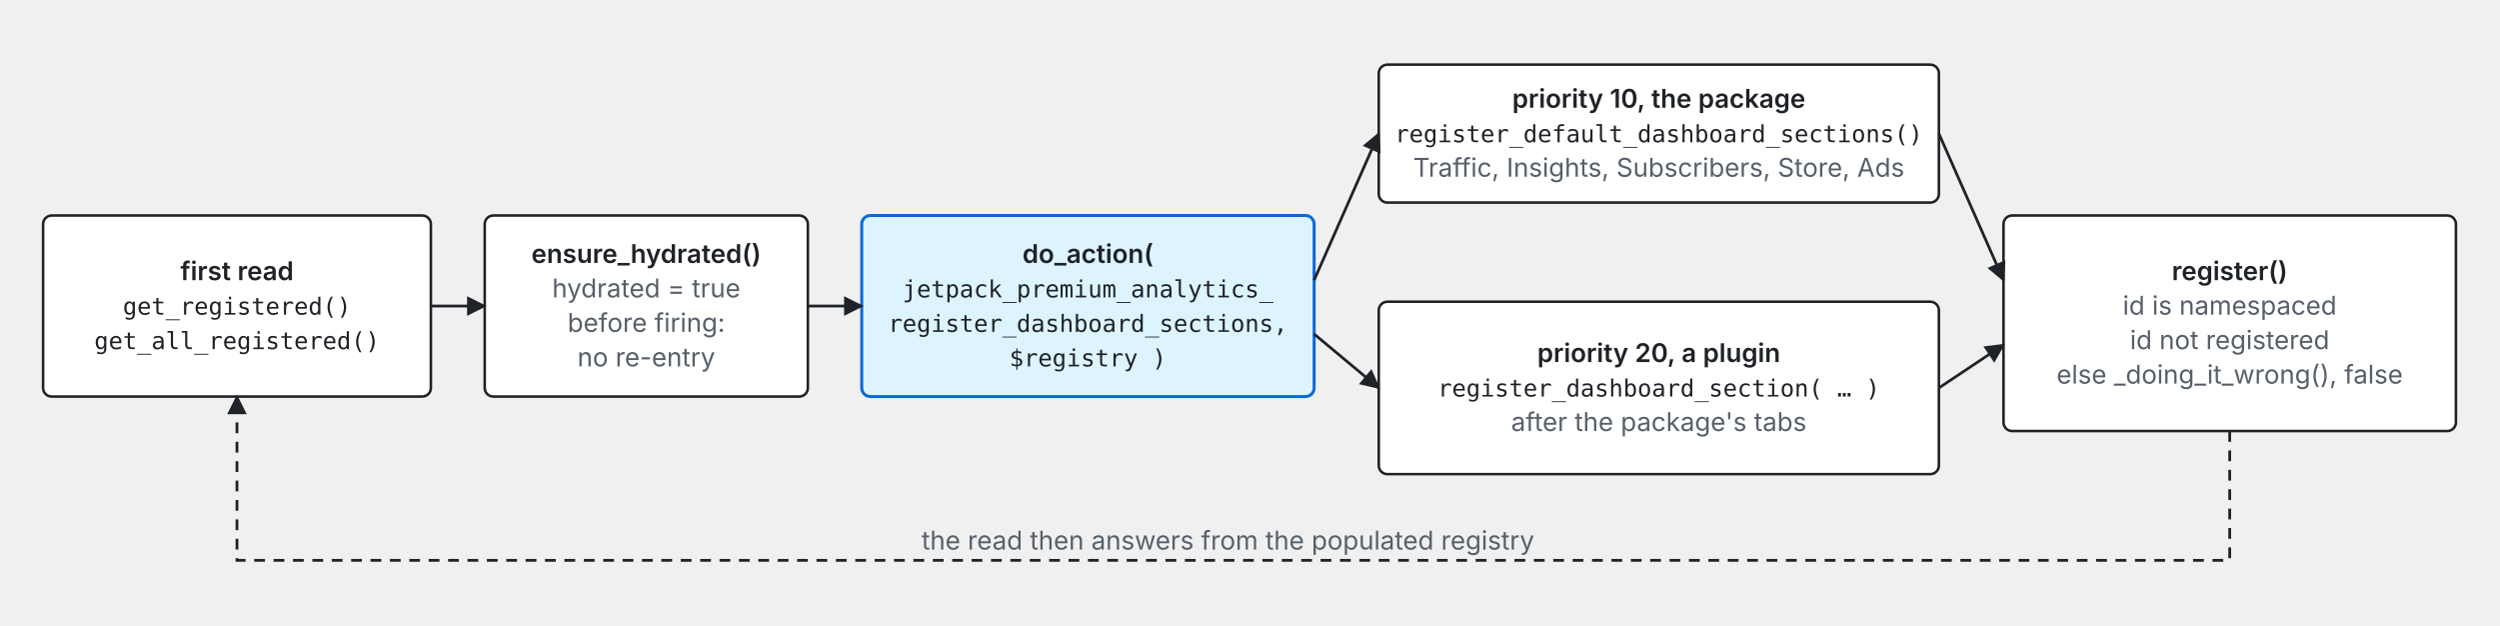
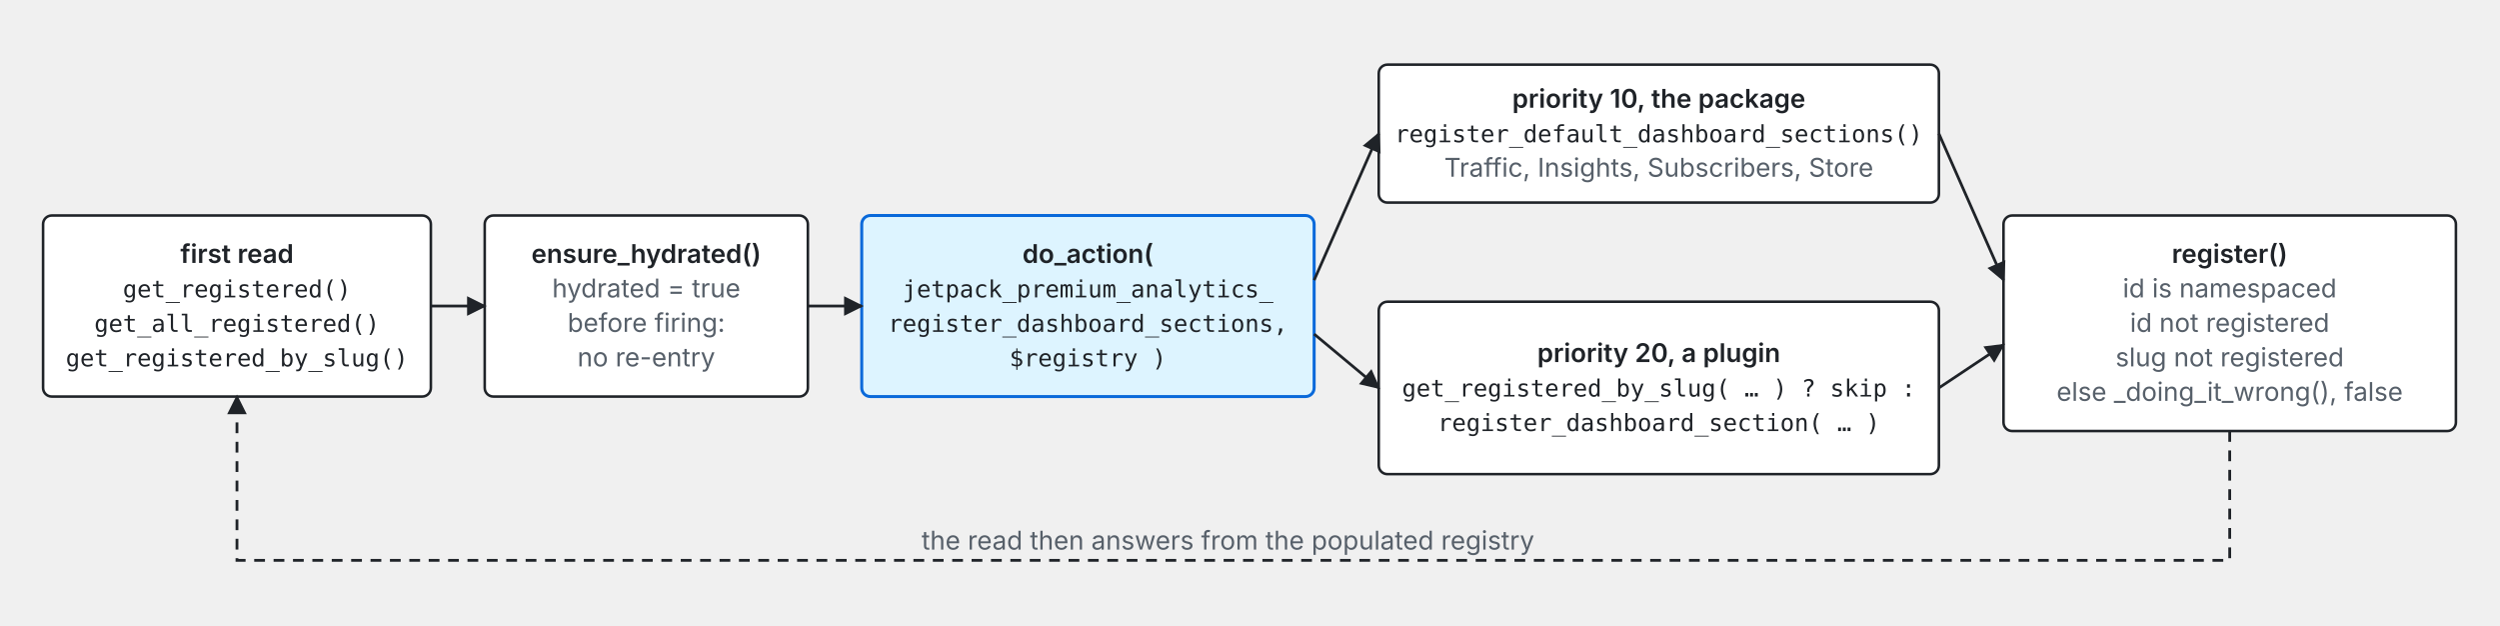
- <svg xmlns="http://www.w3.org/2000/svg" viewBox="0 0 1160 290" width="1160" height="290" role="img" aria-label="The first read of the section registry latches, fires the registration action once, the package registers its tabs at priority 10 and a plugin registers at priority 20, and register() refuses unnamespaced and duplicate ids.">
+ <svg xmlns="http://www.w3.org/2000/svg" viewBox="0 0 1160 290" width="1160" height="290" role="img" aria-label="The first read of the section registry latches, fires the registration action once, the package registers its tabs at priority 10 and a plugin at priority 20 after checking the slug, and register() refuses unnamespaced, duplicate ids and duplicate slugs.">
  <style>
    text { font: 12px ui-sans-serif, system-ui, -apple-system, "Segoe UI", sans-serif; fill: #1f2328; }
    .mono { font-family: ui-monospace, SFMono-Regular, Menlo, monospace; font-size: 11px; }
    .title { font-weight: 600; }
    .muted { fill: #57606a; }
    .box { fill: #ffffff; stroke: #1f2328; stroke-width: 1.2; }
    .box-accent { fill: #ddf4ff; stroke: #0969da; stroke-width: 1.4; }
    .box-muted { fill: #f6f8fa; stroke: #8c959f; stroke-width: 1.2; stroke-dasharray: 4 3; }
    .lane { fill: #f6f8fa; stroke: #d0d7de; stroke-width: 1; }
    .edge { stroke: #1f2328; stroke-width: 1.3; fill: none; }
    .edge-dashed { stroke-dasharray: 5 4; }
    .arrowhead { fill: #1f2328; }
    @media (prefers-color-scheme: dark) {
      text { fill: #e6edf3; }
      .muted { fill: #8b949e; }
      .box { fill: #0d1117; stroke: #e6edf3; }
      .box-accent { fill: #0c2d6b; stroke: #58a6ff; }
      .box-muted { fill: #161b22; stroke: #6e7681; }
      .lane { fill: #161b22; stroke: #30363d; }
      .edge { stroke: #e6edf3; }
      .arrowhead { fill: #e6edf3; }
    }
  </style>
  <defs>
    <marker id="arrow" viewBox="0 0 10 10" refX="9" refY="5" markerWidth="7" markerHeight="7" orient="auto-start-reverse">
      <path class="arrowhead" d="M 0 0 L 10 5 L 0 10 z" />
    </marker>
  </defs>
  <rect class="box" x="20" y="100" width="180" height="84" rx="4" />
-   <text class="title" x="110" y="130" text-anchor="middle">first read</text>
-   <text class="mono" x="110" y="146" text-anchor="middle">get_registered()</text>
-   <text class="mono" x="110" y="162" text-anchor="middle">get_all_registered()</text>
+   <text class="title" x="110" y="122" text-anchor="middle">first read</text>
+   <text class="mono" x="110" y="138" text-anchor="middle">get_registered()</text>
+   <text class="mono" x="110" y="154" text-anchor="middle">get_all_registered()</text>
+   <text class="mono" x="110" y="170" text-anchor="middle">get_registered_by_slug()</text>
  <rect class="box" x="225" y="100" width="150" height="84" rx="4" />
  <text class="title" x="300" y="122" text-anchor="middle">ensure_hydrated()</text>
  <text class="muted" x="300" y="138" text-anchor="middle">hydrated = true</text>
  <text class="muted" x="300" y="154" text-anchor="middle">before firing:</text>
  <text class="muted" x="300" y="170" text-anchor="middle">no re-entry</text>
  <rect class="box-accent" x="400" y="100" width="210" height="84" rx="4" />
  <text class="title" x="505" y="122" text-anchor="middle">do_action(</text>
  <text class="mono" x="505" y="138" text-anchor="middle">jetpack_premium_analytics_</text>
  <text class="mono" x="505" y="154" text-anchor="middle">register_dashboard_sections,</text>
  <text class="mono" x="505" y="170" text-anchor="middle">$registry )</text>
  <rect class="box" x="640" y="30" width="260" height="64" rx="4" />
  <text class="title" x="770" y="50" text-anchor="middle">priority 10, the package</text>
  <text class="mono" x="770" y="66" text-anchor="middle">register_default_dashboard_sections()</text>
-   <text class="muted" x="770" y="82" text-anchor="middle">Traffic, Insights, Subscribers, Store, Ads</text>
+   <text class="muted" x="770" y="82" text-anchor="middle">Traffic, Insights, Subscribers, Store</text>
  <rect class="box" x="640" y="140" width="260" height="80" rx="4" />
  <text class="title" x="770" y="168" text-anchor="middle">priority 20, a plugin</text>
-   <text class="mono" x="770" y="184" text-anchor="middle">register_dashboard_section( … )</text>
-   <text class="muted" x="770" y="200" text-anchor="middle">after the package's tabs</text>
+   <text class="mono" x="770" y="184" text-anchor="middle">get_registered_by_slug( … ) ? skip :</text>
+   <text class="mono" x="770" y="200" text-anchor="middle">register_dashboard_section( … )</text>
  <rect class="box" x="930" y="100" width="210" height="100" rx="4" />
-   <text class="title" x="1035" y="130" text-anchor="middle">register()</text>
-   <text class="muted" x="1035" y="146" text-anchor="middle">id is namespaced</text>
-   <text class="muted" x="1035" y="162" text-anchor="middle">id not registered</text>
-   <text class="muted" x="1035" y="178" text-anchor="middle">else _doing_it_wrong(), false</text>
+   <text class="title" x="1035" y="122" text-anchor="middle">register()</text>
+   <text class="muted" x="1035" y="138" text-anchor="middle">id is namespaced</text>
+   <text class="muted" x="1035" y="154" text-anchor="middle">id not registered</text>
+   <text class="muted" x="1035" y="170" text-anchor="middle">slug not registered</text>
+   <text class="muted" x="1035" y="186" text-anchor="middle">else _doing_it_wrong(), false</text>
  <polyline class="edge" points="200,142 225,142" marker-end="url(#arrow)" />
  <polyline class="edge" points="375,142 400,142" marker-end="url(#arrow)" />
  <polyline class="edge" points="610,130 640,62" marker-end="url(#arrow)" />
  <polyline class="edge" points="610,155 640,180" marker-end="url(#arrow)" />
  <polyline class="edge" points="900,62 930,130" marker-end="url(#arrow)" />
  <polyline class="edge" points="900,180 930,160" marker-end="url(#arrow)" />
  <polyline class="edge edge-dashed" points="1035,200 1035,260 110,260 110,184" marker-end="url(#arrow)" />
  <text class="muted" x="570" y="255" text-anchor="middle">the read then answers from the populated registry</text>
</svg>
